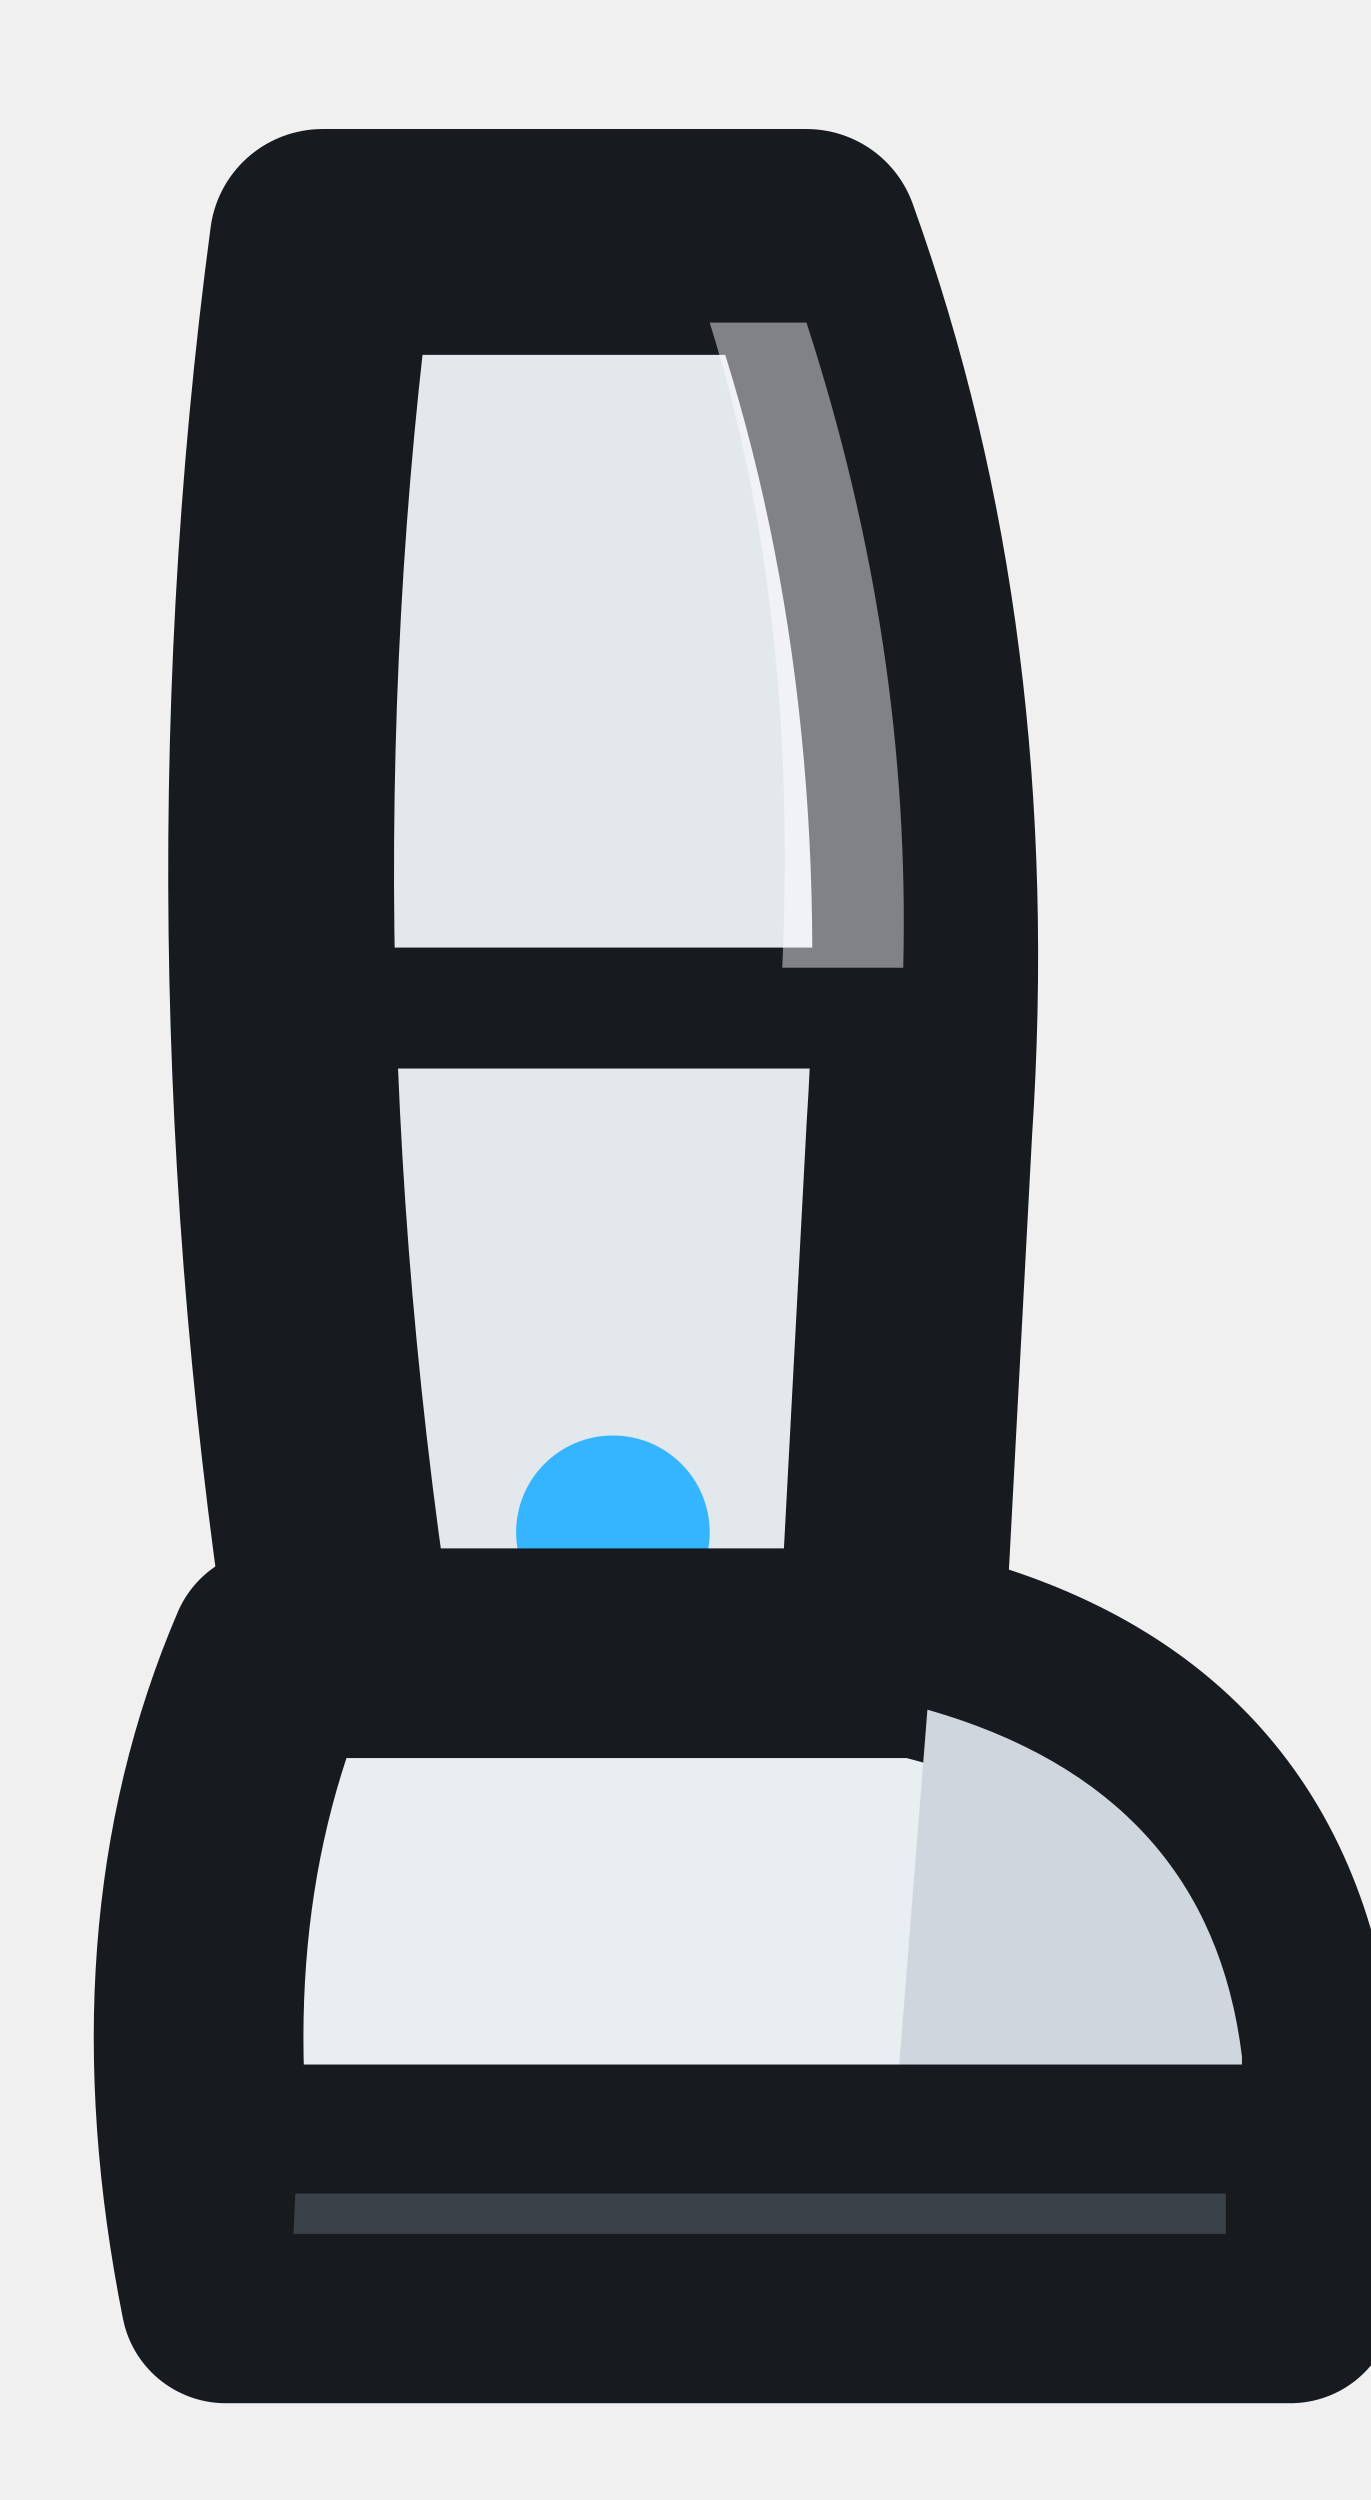
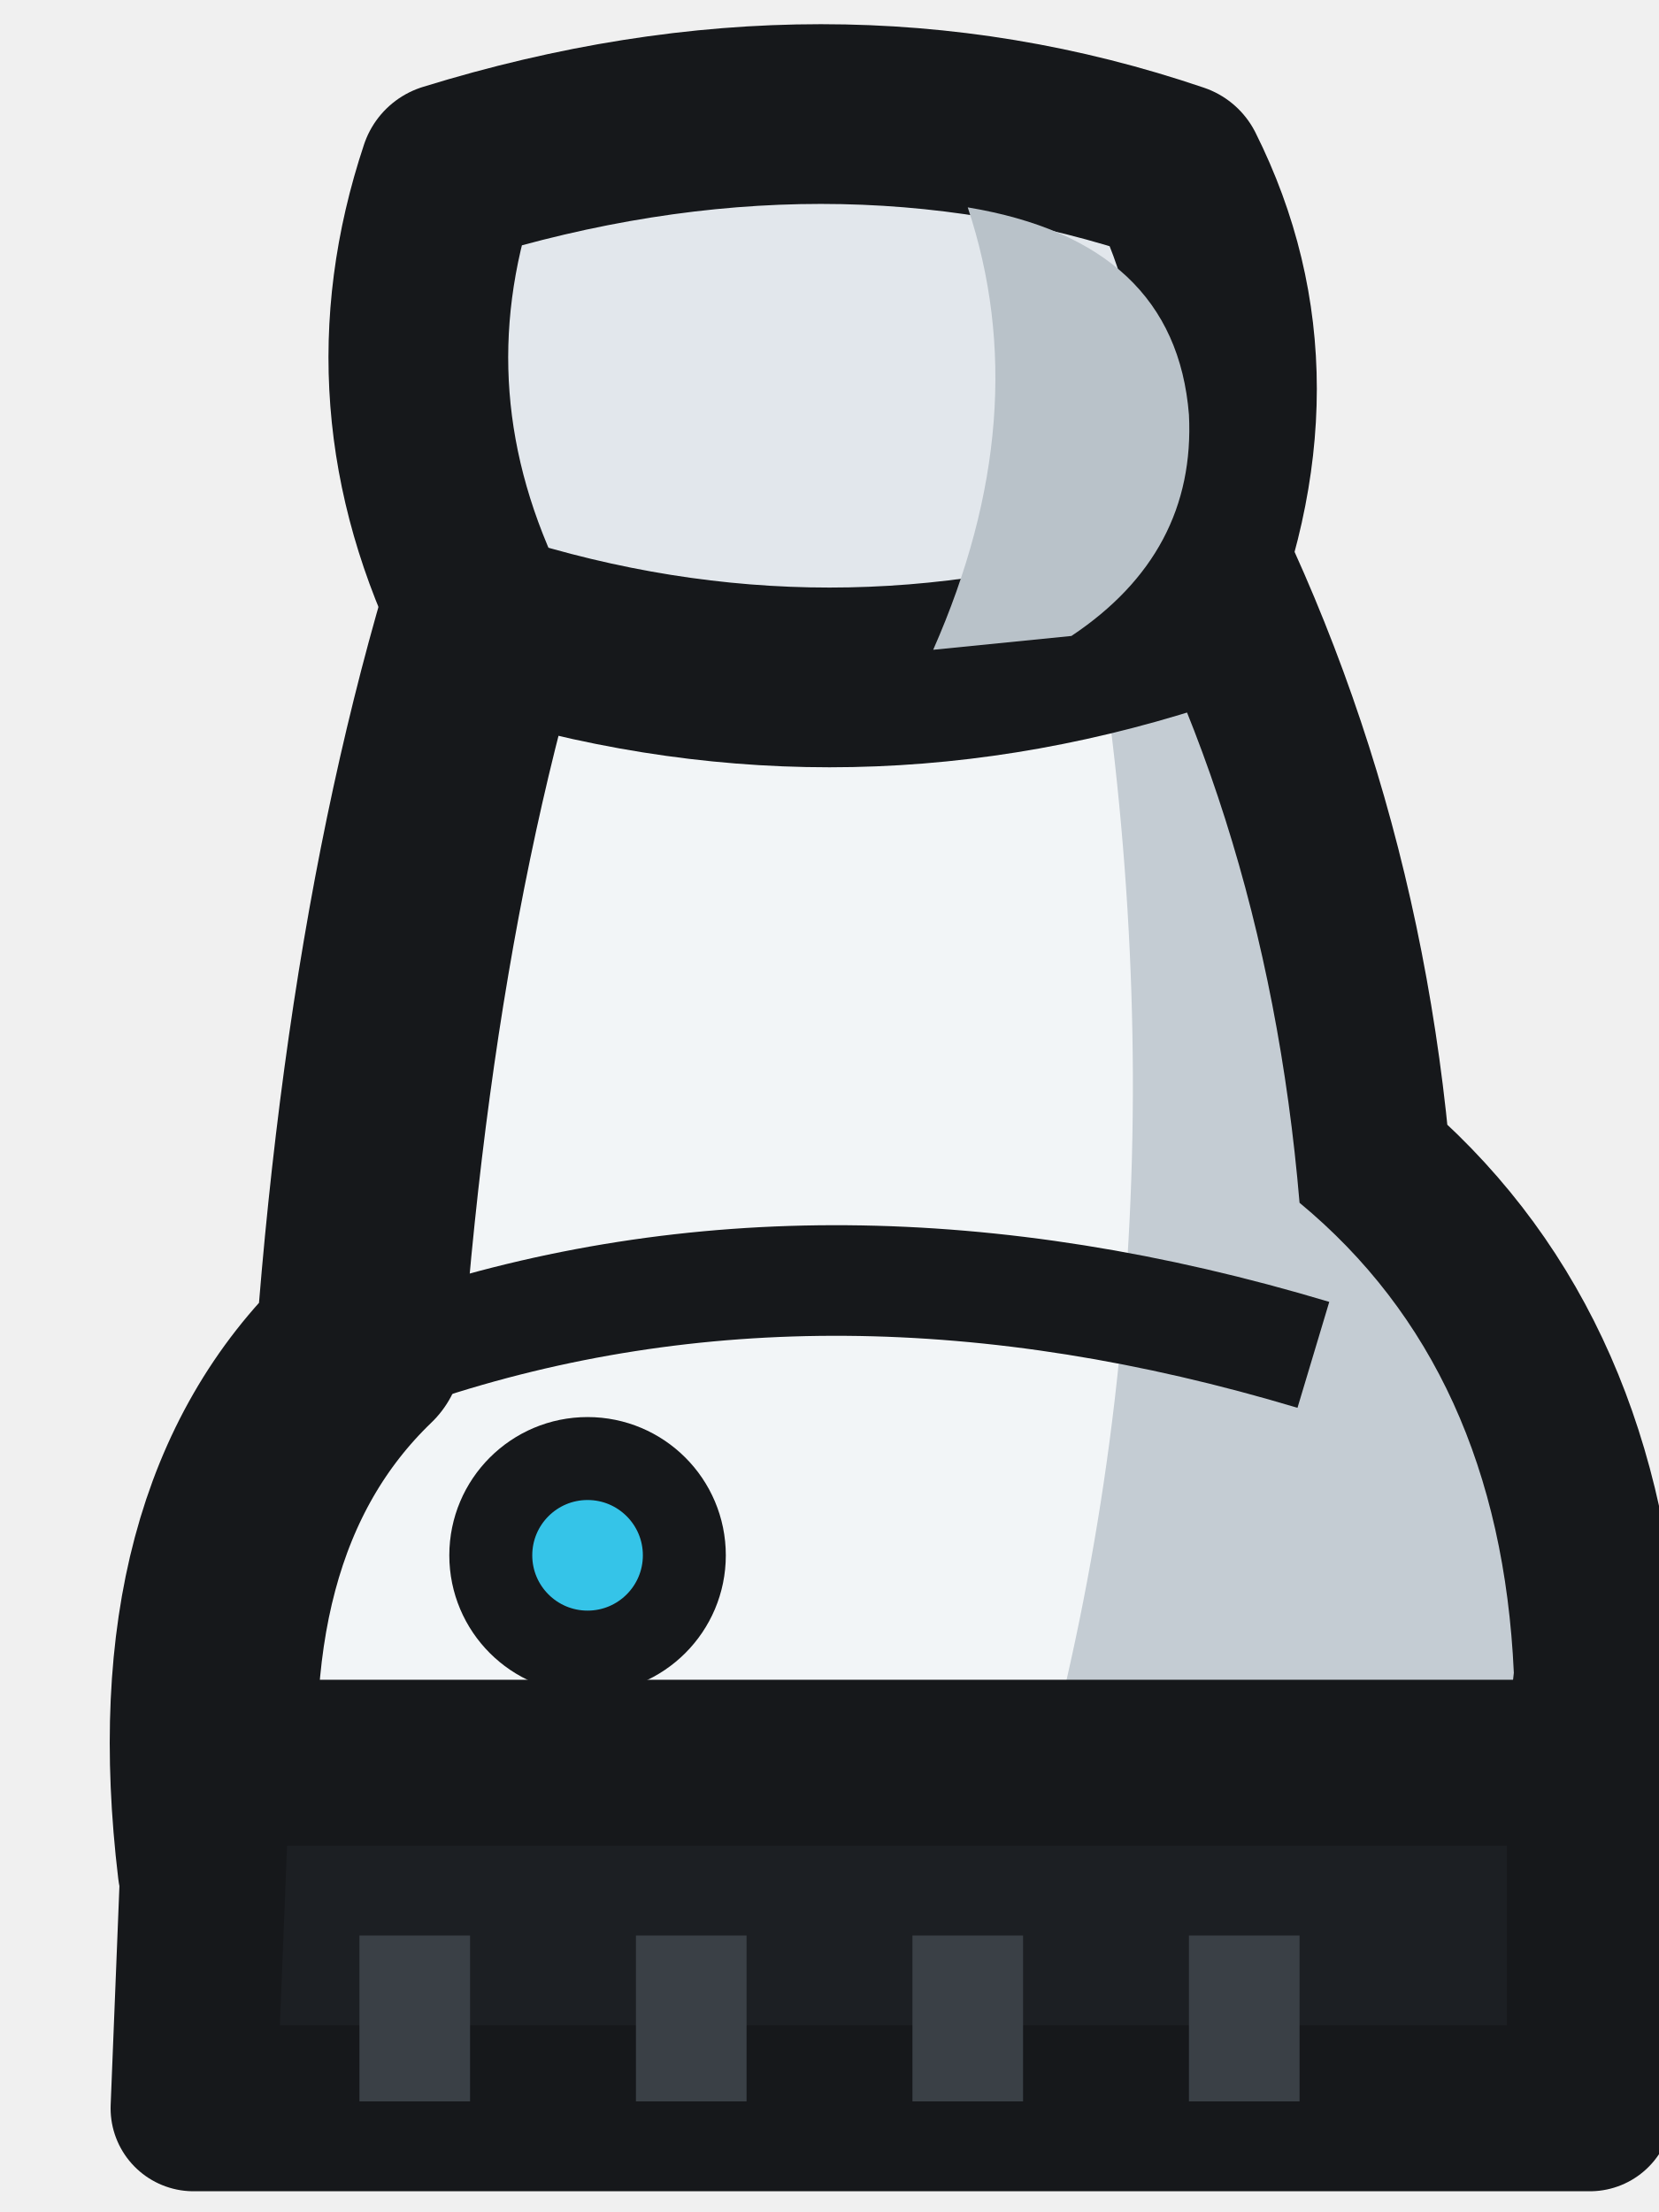
- <svg xmlns="http://www.w3.org/2000/svg" width="17" height="31" viewBox="0 0 17 31">
-   <g stroke="#171b20" stroke-width="2.8" stroke-linejoin="round" stroke-linecap="round">
-     <path d="M4 3 L10 3 Q11.8 8 11.4 14 L11 21.5 L4.4 21.5 Q2.8 12 4 3 Z" fill="#e3e8ed" />
+ <svg xmlns="http://www.w3.org/2000/svg" width="24" height="32" viewBox="0 0 24 32">
+   <g stroke="#16181b" stroke-width="3" stroke-linejoin="round" stroke-linecap="round">
+     <path d="M8 6 L16 6 Q19 11 19.5 17 Q22.5 19.5 22.8 24 L22.5 27 L3.2 27 Q2.6 22 5.2 19.5 Q5.8 11.5 8 6 Z" fill="#f2f5f7" />
  </g>
-   <path d="M4.2 12.5 L11.5 12.5" stroke="#171b20" stroke-width="1.5" fill="none" />
-   <path d="M8.8 4 L10 4 Q11.3 8 11.2 12 L9.7 12 Q9.9 7.5 8.8 4 Z" fill="#ffffff" opacity="0.45" />
-   <circle cx="7.6" cy="19" r="1.2" fill="#35b5ff" />
-   <g stroke="#171b20" stroke-width="2.6" stroke-linejoin="round">
-     <path d="M3.4 20.5 L11.4 20.5 Q15.6 21.5 16 25.6 L16 28.5 L2.8 28.5 Q1.9 24 3.4 20.5 Z" fill="#e9eef2" />
+   <path d="M15.5 7 Q18.3 11.5 18.8 17.4 Q21.7 19.8 21.9 24.2 L21.7 26 L15 26 Q17.5 17 15.5 7 Z" fill="#c4ccd3" />
+   <path d="M6 19.5 Q12 17.5 19 19.6" fill="none" stroke="#16181b" stroke-width="1.6" />
+   <g stroke="#16181b" stroke-width="2.4" stroke-linejoin="round">
+     <path d="M3 25.5 L23 25.5 L23 30.5 L2.8 30.5 Z" fill="#1c1f23" />
  </g>
-   <path d="M11.5 21.2 Q15 22.2 15.4 25.5 L15.4 27.5 L11 27.5 Z" fill="#cfd6dd" />
-   <path d="M2.9 26.4 L16 26.4 L16 28.5 L2.8 28.5 Z" fill="#3a4149" stroke="#171b20" stroke-width="1.6" />
+   <path d="M6 30.4 L6 28 M10 30.4 L10 28 M14 30.4 L14 28 M18 30.4 L18 28" stroke="#3a4046" stroke-width="1.6" />
+   <g stroke="#16181b" stroke-width="2.6" stroke-linejoin="round">
+     <path d="M6.5 2.5 Q12 0.8 17 2.5 Q18.5 5.5 17 9 Q12 10.6 7 9 Q5.4 5.8 6.5 2.5 Z" fill="#e2e7ec" />
+   </g>
+   <path d="M14 3 Q17 3.5 17.2 6 Q17.3 8 15.5 9.2 L13.5 9.4 Q15 6 14 3 Z" fill="#b9c2c9" />
+   <circle cx="8.5" cy="22.5" r="1.4" fill="#35c4e8" stroke="#16181b" stroke-width="1.2" />
</svg>
